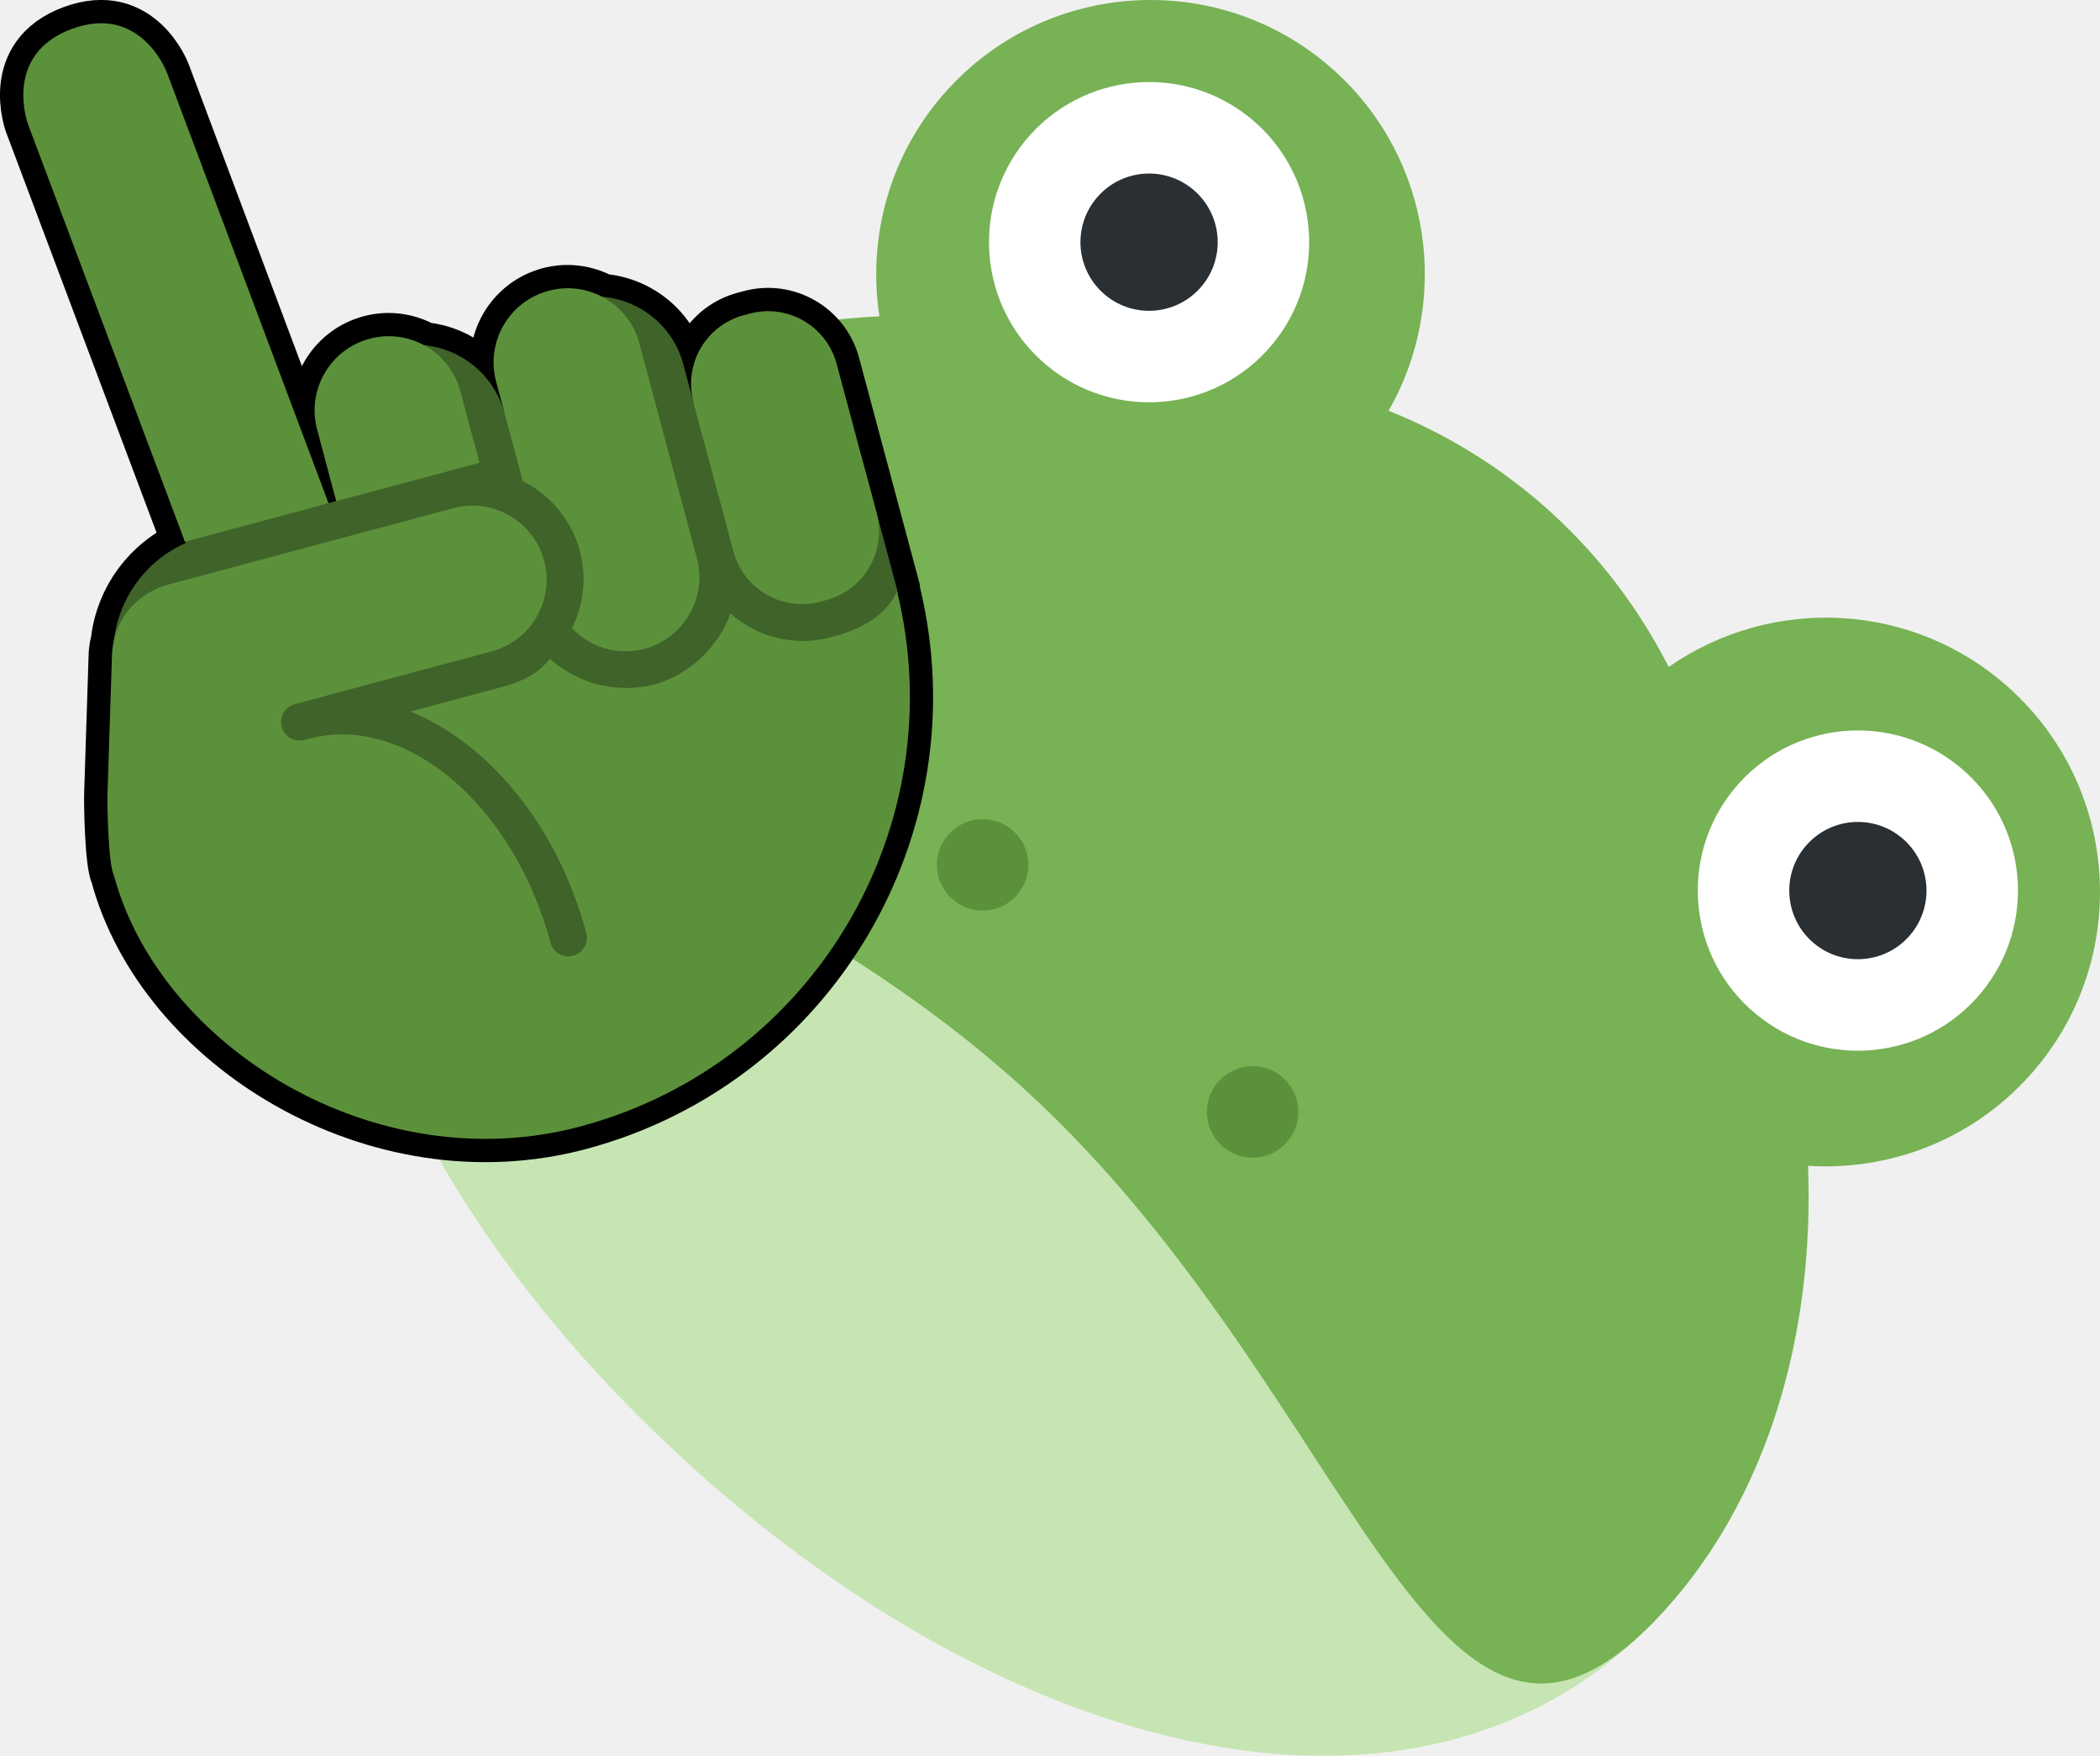
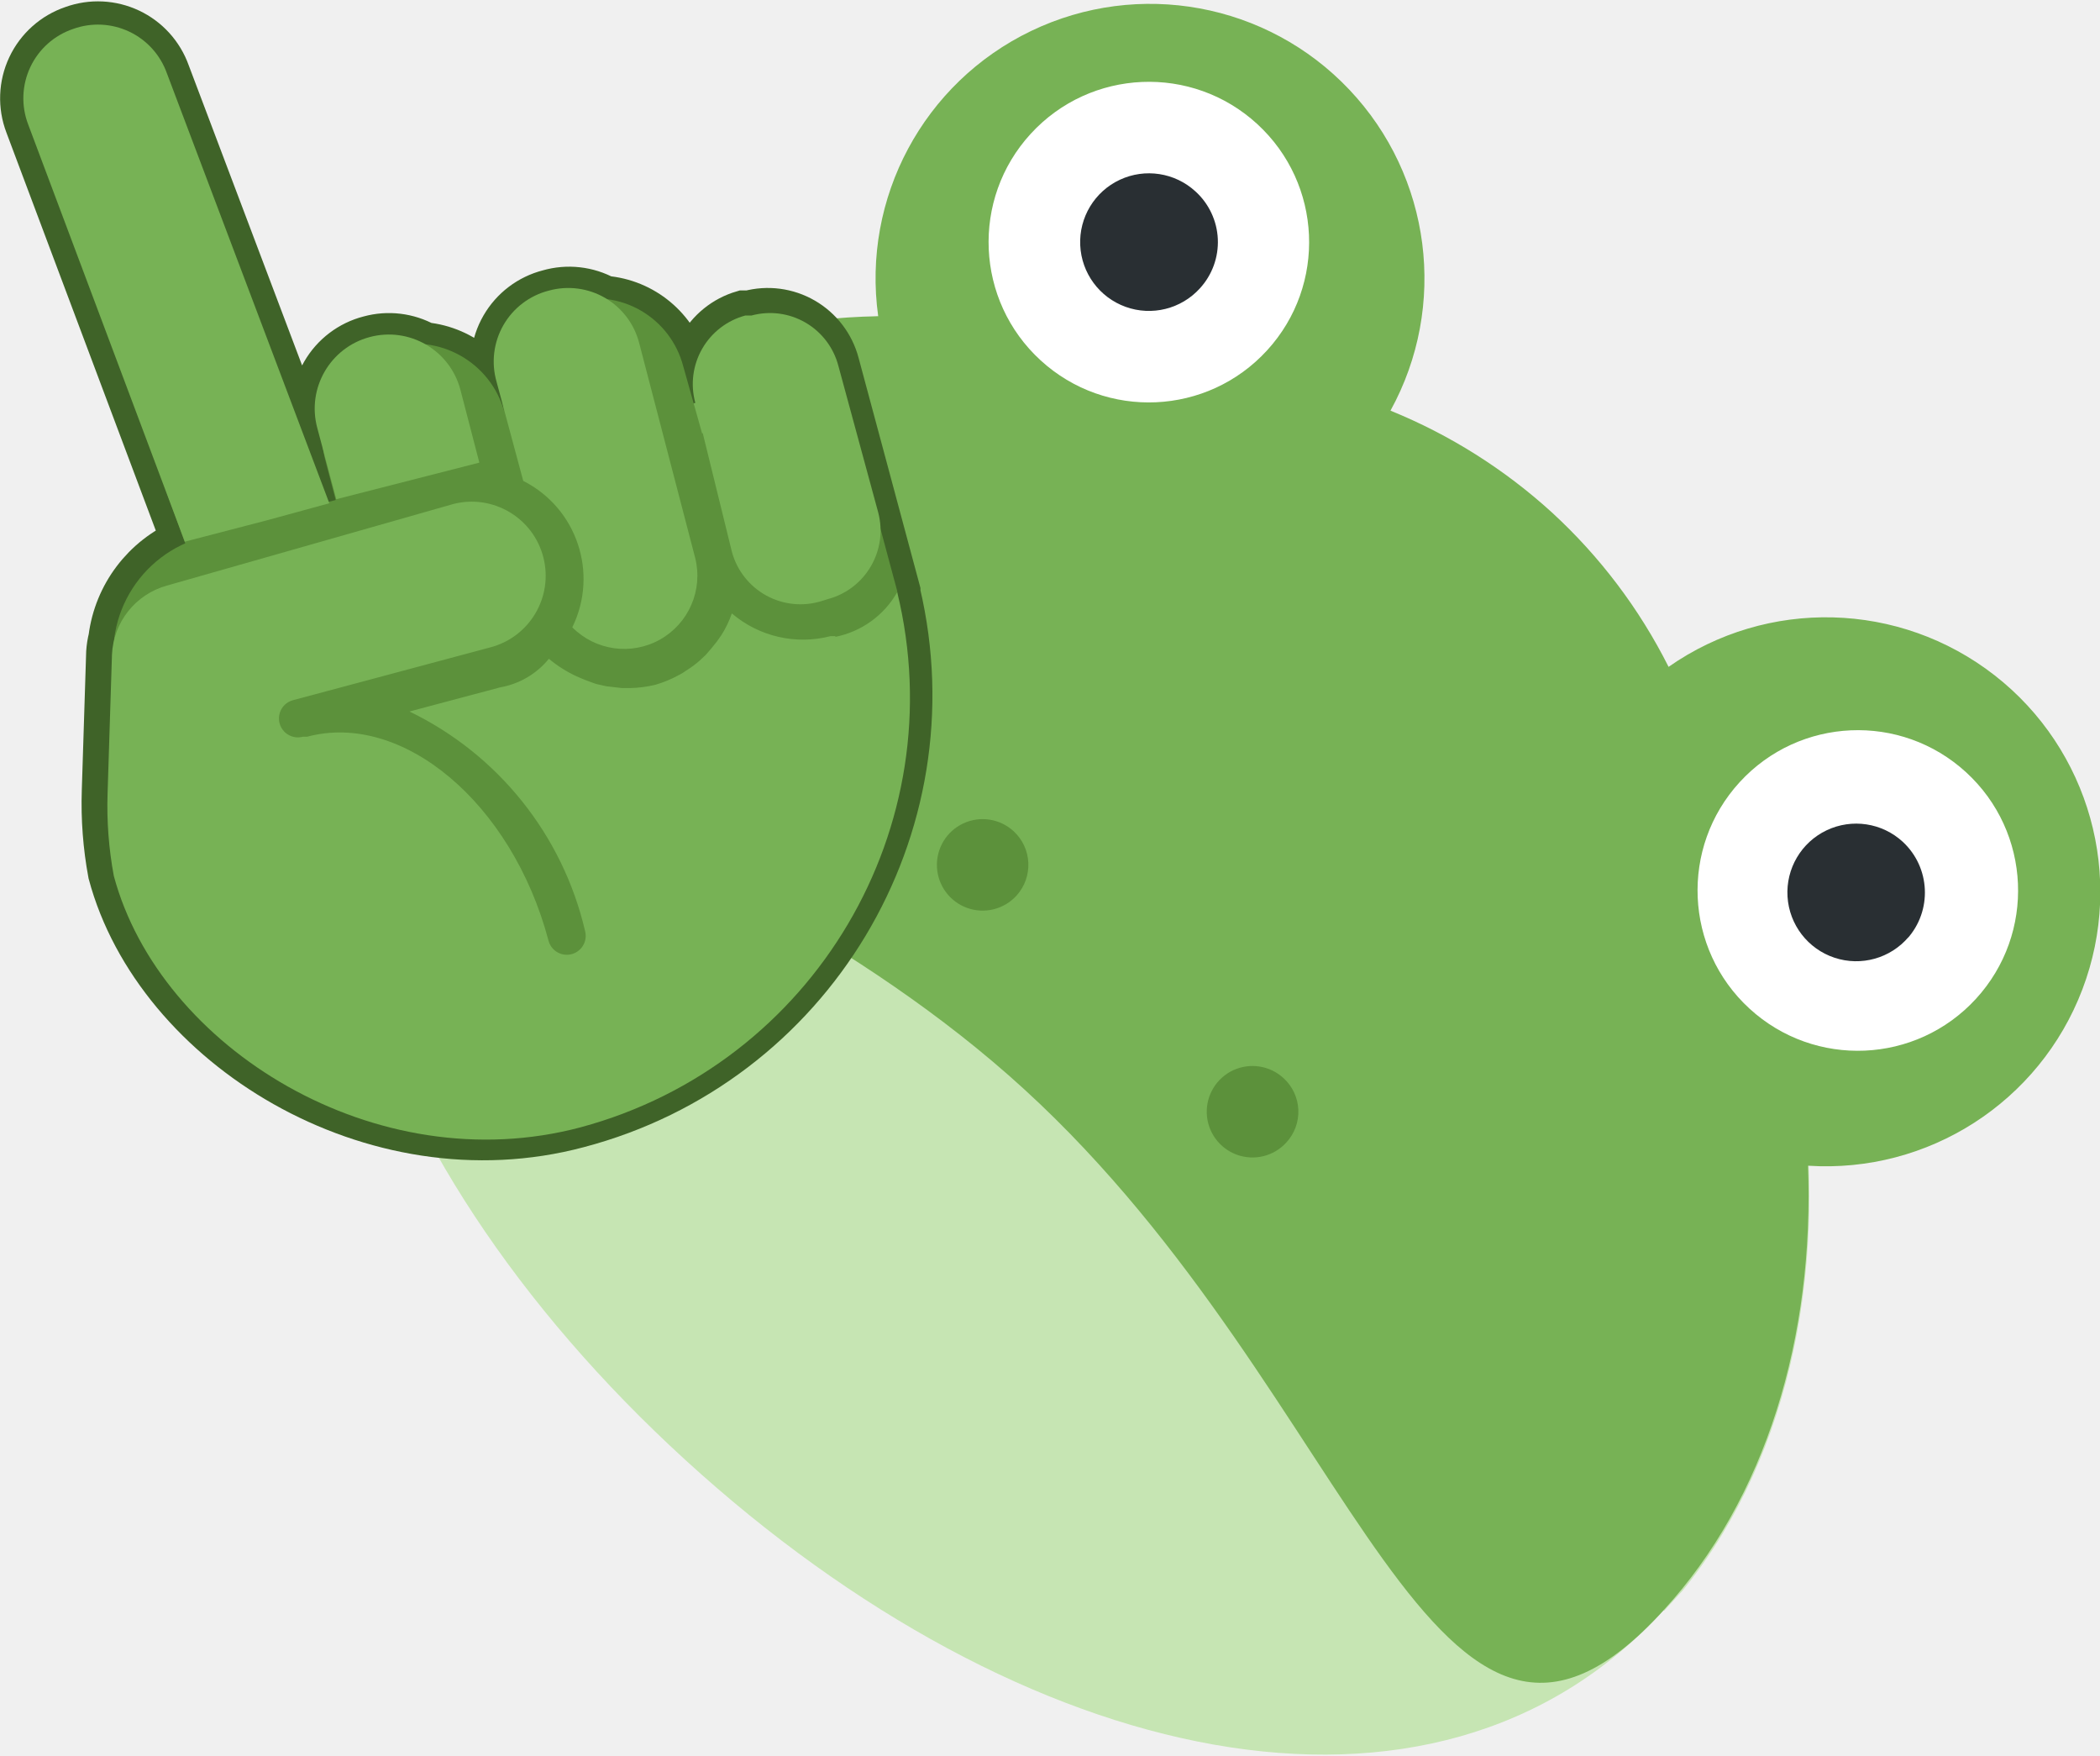
- <svg xmlns="http://www.w3.org/2000/svg" viewBox="0 0 57.39 47.973" xml:space="preserve" version="1.1" id="svg2" width="57.39" height="47.973">
-   <defs id="defs6">
-     <clipPath id="clipPath16" clipPathUnits="userSpaceOnUse">
-       <path id="path18" d="M 0,36 H 36 V 0 H 0 Z" />
+ <svg xmlns="http://www.w3.org/2000/svg" viewBox="0 0 57.39 47.97">
+   <defs>
+     <style>.cls-1,.cls-9{fill:none;}.cls-2{clip-path:url(#clip-path);}.cls-3{clip-path:url(#clip-path-2);}.cls-4{fill:#c6e5b3;}.cls-5{fill:#77b255;}.cls-6{fill:#fff;}.cls-7{fill:#292f33;}.cls-8{fill:#5c913b;}.cls-9{stroke:#3f6328;stroke-width:1.27px;}</style>
+     <clipPath id="clip-path" transform="translate(0 0)">
+       <rect class="cls-1" width="57.39" height="47.97" />
    </clipPath>
-     <clipPath id="clipPath16-1" clipPathUnits="userSpaceOnUse">
-       <path id="path18-2" d="M 0,36 H 36 V 0 H 0 Z" />
-     </clipPath>
-     <clipPath id="clipPath16-7" clipPathUnits="userSpaceOnUse">
-       <path id="path18-9" d="M 0,36 H 36 V 0 H 0 Z" />
+     <clipPath id="clip-path-2" transform="translate(0 0)">
+       <rect class="cls-1" x="9.73" y="2.66" width="45" height="45" transform="translate(-8.09 31.96) rotate(-47.55)" />
    </clipPath>
  </defs>
-   <g transform="matrix(0.9224038,0.843606,0.843606,-0.9224038,0.4418495,26.57831)" id="g10">
-     <g id="g12">
-       <g clip-path="url(#clipPath16)" id="g14">
-         <g transform="translate(36,14)" id="g20">
-           <path id="path22" style="fill:#c6e5b3;fill-opacity:1;fill-rule:nonzero;stroke:none" d="m 0,0 c 0,-7.456 -8.059,-12 -18,-12 -9.941,0 -18,4.544 -18,12 0,7.456 8.059,15 18,15 C -8.059,15 0,7.456 0,0" />
+   <g id="Ebene_2" data-name="Ebene 2">
+     <g id="svg2">
+       <g class="cls-2">
+         <g id="g10">
+           <g id="g12">
+             <g class="cls-3">
+               <g id="g14">
+                 <g id="g20">
+                   <path id="path22" class="cls-4" d="M45.46,44c-6.29,6.88-17.56,4.27-26.73-4.11S6,20.54,12.25,13.66s20.09-7,29.26,1.35,10.24,22.15,4,29" transform="translate(0 0)" />
+                 </g>
+                 <g id="g24">
+                   <path id="path26" class="cls-5" d="M49.41,31.85A7.5,7.5,0,1,0,45.6,18.22,14.66,14.66,0,0,0,42.41,14,14.85,14.85,0,0,0,38,11.22,7.5,7.5,0,1,0,24,8.64a17.06,17.06,0,0,0-11.78,5C6,20.54,18.84,21.39,28,29.77S39.17,50.91,45.46,44c2.8-3.05,4.13-7.47,3.95-12.18" transform="translate(0 0)" />
+                 </g>
+                 <g id="g28">
+                   <path id="path30" class="cls-6" d="M34.63,9.57a4.38,4.38,0,1,1-.27-6.18,4.38,4.38,0,0,1,.27,6.18" transform="translate(0 0)" />
+                 </g>
+                 <g id="g32">
+                   <path id="path34" class="cls-7" d="M32.79,7.88a1.88,1.88,0,1,1-.12-2.65,1.87,1.87,0,0,1,.12,2.65" transform="translate(0 0)" />
+                 </g>
+                 <g id="g36">
+                   <path id="path38" class="cls-6" d="M54,27.29a4.38,4.38,0,1,1-.27-6.19A4.38,4.38,0,0,1,54,27.29" transform="translate(0 0)" />
+                 </g>
+                 <g id="g40">
+                   <path id="path42" class="cls-7" d="M52.16,25.6A1.88,1.88,0,1,1,52,23a1.89,1.89,0,0,1,.12,2.65" transform="translate(0 0)" />
+                 </g>
+                 <g id="g44">
+                   <path id="path46" class="cls-8" d="M27.78,24.47a1.25,1.25,0,1,1-.08-1.76,1.25,1.25,0,0,1,.08,1.76" transform="translate(0 0)" />
+                 </g>
+                 <g id="g48">
+                   <path id="path50" class="cls-8" d="M35.15,31.22a1.25,1.25,0,1,1-.07-1.76,1.24,1.24,0,0,1,.07,1.76" transform="translate(0 0)" />
+                 </g>
+               </g>
+             </g>
+           </g>
        </g>
-         <g transform="translate(31.7549,23.3242)" id="g24">
-           <path id="path26" style="fill:#77b255;fill-opacity:1;fill-rule:nonzero;stroke:none" d="m 0,0 c 1.368,1.1 2.245,2.785 2.245,4.676 0,3.313 -2.686,6 -6,6 -2.861,0 -5.25,-2.005 -5.85,-4.685 -1.289,0.483 -2.684,0.758 -4.15,0.758 -1.465,0 -2.861,-0.275 -4.149,-0.758 -0.601,2.68 -2.99,4.685 -5.851,4.685 -3.313,0 -6,-2.687 -6,-6 0,-1.891 0.878,-3.576 2.245,-4.676 -2.645,-2.68 -4.245,-6.009 -4.245,-9.324 0,-7.456 8.059,-1 18,-1 9.942,0 18,-6.456 18,1 C 4.245,-6.009 2.646,-2.68 0,0" />
-         </g>
-         <g transform="translate(11,28.5)" id="g28">
-           <path id="path30" style="fill:#ffffff;fill-opacity:1;fill-rule:nonzero;stroke:none" d="M 0,0 C 0,-1.933 -1.567,-3.5 -3.5,-3.5 -5.433,-3.5 -7,-1.933 -7,0 -7,1.933 -5.433,3.5 -3.5,3.5 -1.567,3.5 0,1.933 0,0" />
-         </g>
-         <g transform="translate(9,28.5)" id="g32">
-           <path id="path34" style="fill:#292f33;fill-opacity:1;fill-rule:nonzero;stroke:none" d="M 0,0 C 0,-0.829 -0.671,-1.5 -1.5,-1.5 -2.329,-1.5 -3,-0.829 -3,0 -3,0.829 -2.329,1.5 -1.5,1.5 -0.671,1.5 0,0.829 0,0" />
-         </g>
-         <g transform="translate(32,28.5)" id="g36">
-           <path id="path38" style="fill:#ffffff;fill-opacity:1;fill-rule:nonzero;stroke:none" d="M 0,0 C 0,-1.933 -1.566,-3.5 -3.5,-3.5 -5.434,-3.5 -7,-1.933 -7,0 -7,1.933 -5.434,3.5 -3.5,3.5 -1.566,3.5 0,1.933 0,0" />
-         </g>
-         <g transform="translate(30,28.5)" id="g40">
-           <path id="path42" style="fill:#292f33;fill-opacity:1;fill-rule:nonzero;stroke:none" d="M 0,0 C 0,-0.829 -0.672,-1.5 -1.5,-1.5 -2.328,-1.5 -3,-0.829 -3,0 -3,0.829 -2.328,1.5 -1.5,1.5 -0.672,1.5 0,0.829 0,0" />
-         </g>
-         <g transform="translate(15,16)" id="g44">
-           <path id="path46" style="fill:#5c913b;fill-opacity:1;fill-rule:nonzero;stroke:none" d="m 0,0 c 0,-0.553 -0.448,-1 -1,-1 -0.552,0 -1,0.447 -1,1 0,0.553 0.448,1 1,1 0.552,0 1,-0.447 1,-1" />
-         </g>
-         <g transform="translate(23,16)" id="g48">
-           <path id="path50" style="fill:#5c913b;fill-opacity:1;fill-rule:nonzero;stroke:none" d="m 0,0 c 0,-0.553 -0.447,-1 -1,-1 -0.553,0 -1,0.447 -1,1 0,0.553 0.447,1 1,1 0.553,0 1,-0.447 1,-1" />
+         <g id="layer1">
+           <g id="g75">
+             <path id="path2459" class="cls-9" d="M2,.79A2,2,0,0,0,.77,3.4L5.05,14.8h0l0,0a3.32,3.32,0,0,0-2,2.64,2.16,2.16,0,0,0-.06.38l-.12,3.79a10.42,10.42,0,0,0,.17,2.25c1.26,4.7,7.16,8.36,12.75,6.87A12.14,12.14,0,0,0,24.52,16.2s0,0,0-.05l-.93-3.46-.74-2.75a1.93,1.93,0,0,0-2.37-1.37l-.17,0A1.94,1.94,0,0,0,19,11l-.28-1a2.48,2.48,0,0,0-2.2-1.83A2,2,0,0,0,15,8a2,2,0,0,0-1.43,2.48l.22.84A2.51,2.51,0,0,0,11.6,9.44a2,2,0,0,0-1.5-.18,2,2,0,0,0-1.43,2.48l.23.87.29,1.08L9,13.75,4.56,2A2,2,0,0,0,2,.79Z" transform="translate(0 0)" />
+             <g id="g1123">
+               <g id="g20-37">
+                 <path id="path22-5" class="cls-8" d="M20.7,11l-.32.08a2.36,2.36,0,0,0-1.19.77L18.67,10a2.48,2.48,0,0,0-3.05-1.76l-.07,0a2.5,2.5,0,0,0-1.77,3v0A2.53,2.53,0,0,0,8.9,12.61L10,16.82a5.81,5.81,0,0,0-.76.54L7.38,12.41l-2.84,1L8,22.91l-.63-.38a3.85,3.85,0,0,0,.08.47l.29,1.09A5.51,5.51,0,0,0,14.53,28l.12,0a5.51,5.51,0,0,0,4-6.36,2.67,2.67,0,0,0,.48-.08l.07,0A2.48,2.48,0,0,0,21,19.37a2.33,2.33,0,0,0,1.63.15l.32-.08c1.26-.34,1.6-3.17,1.57-3.29l-.93-3.46A2.36,2.36,0,0,0,20.7,11" transform="translate(0 0)" />
+               </g>
+               <g id="g24-9">
+                 <path id="path26-2" class="cls-8" d="M19,15A3.33,3.33,0,0,1,16.61,19L7.39,21.51a3.32,3.32,0,0,1-4.07-2.35l-.11-.42a3.31,3.31,0,0,1,2.35-4.07l9.22-2.47a3.32,3.32,0,0,1,4.08,2.35Z" transform="translate(0 0)" />
+               </g>
+               <path id="path28" class="cls-8" d="M12.65,14.86,6.78,16.44l-.52-2,5.87-1.57Z" transform="translate(0 0)" />
+               <g id="g30">
+                 <path id="path32" class="cls-5" d="M4.56,2A2,2,0,0,0,2,.79,2,2,0,0,0,.77,3.4L5.05,14.8l.23-.06,2-.52L9,13.75Z" transform="translate(0 0)" />
+               </g>
+               <g id="g34">
+                 <path id="path36" class="cls-5" d="M24,14a1.94,1.94,0,0,1-1.38,2.37l-.16.05A1.94,1.94,0,0,1,20,15.07L19,11a1.94,1.94,0,0,1,1.37-2.38l.17,0a1.93,1.93,0,0,1,2.37,1.37Z" transform="translate(0 0)" />
+               </g>
+               <g id="g38">
+                 <path id="path40" class="cls-5" d="M15,7.94a2,2,0,0,0-1.43,2.49l.73,2.71a3,3,0,0,1,1.34,4A2,2,0,0,0,19,15.25L17.47,9.38A2,2,0,0,0,15,7.94" transform="translate(0 0)" />
+               </g>
+               <g id="g42">
+                 <path id="path44" class="cls-5" d="M22.83,17.38l-.13,0A3,3,0,0,1,20,16.76a2.77,2.77,0,0,1-.29.6l-.12.17q-.14.18-.3.36l-.17.16a2.88,2.88,0,0,1-.38.28,1.08,1.08,0,0,1-.18.11,3.17,3.17,0,0,1-.65.27,3.26,3.26,0,0,1-.69.09H17l-.43-.05-.27-.06q-.27-.09-.54-.21A3.44,3.44,0,0,1,15,18h0a2.21,2.21,0,0,1-1.33.78l-2.48.66a8.91,8.91,0,0,1,4.8,6,.51.51,0,0,1-1,.26c-1-3.77-4-6.27-6.6-5.57l-.12,0a.51.51,0,1,1-.26-1l1.46-.39,3.92-1.05a2,2,0,0,0-1-3.92L4.56,16a2.05,2.05,0,0,0-1.5,1.89l-.12,3.79a10.42,10.42,0,0,0,.17,2.25c1.26,4.7,7.17,8.36,12.76,6.87a12.16,12.16,0,0,0,8.65-14.62,2.51,2.51,0,0,1-1.69,1.22" transform="translate(0 0)" />
+               </g>
+               <g id="g46">
+                 <path id="path48" class="cls-5" d="M13.1,12.64l-.52-2a2,2,0,0,0-3.91,1.05l.52,1.95Z" transform="translate(0 0)" />
+               </g>
+             </g>
+           </g>
        </g>
      </g>
    </g>
  </g>
-   <g id="layer2" transform="translate(2.5584054e-7,-0.00452483)" />
-   <g id="layer1" transform="translate(2.5584054e-7,-0.00452483)">
-     <g id="g75" transform="rotate(-15,-28.20207,100.769)">
-       <path id="path2459" d="m 26.803,12.009 c -2.015,0.19 -1.824,2.207 -1.824,2.207 l 1.189,12.126 h 0.01 l 0.005,0.05 c -1.176,0.182 -2.145,0.97 -2.576,2.043 -0.058,0.109 -0.114,0.223 -0.157,0.353 l -1.1,3.631 c -0.104,0.339 -0.484,1.893 -0.416,2.217 0,4.87 4.754,9.934 10.541,9.934 6.608,0 11.973,-5.275 12.139,-11.842 8.83e-4,-0.005 0.015,-0.037 0.015,-0.04 V 29.105 26.258 c 0,-1.072 -0.866,-1.941 -1.938,-1.941 h -0.172 c -1.072,0 -1.941,0.868 -1.941,1.941 v -1.075 c 0,-1.082 -0.692,-1.995 -1.655,-2.342 -0.362,-0.34 -0.848,-0.55 -1.384,-0.55 -1.118,0 -2.026,0.907 -2.026,2.026 v 0.876 c -0.011,-1.071 -0.688,-1.974 -1.635,-2.334 -0.364,-0.35 -0.855,-0.567 -1.401,-0.567 -1.118,0 -2.026,0.907 -2.026,2.026 v 0.901 1.125 h -0.221 L 29.013,13.836 c 0,0 -0.192,-2.016 -2.21,-1.827 z" style="fill:#5c913b;fill-opacity:1;fill-rule:nonzero;stroke:#000000;stroke-width:1.274;stroke-miterlimit:4;stroke-dasharray:none;stroke-opacity:1" />
-       <g transform="matrix(1.197087,0,0,1.197087,-9.174311,-8.980475)" id="g1123">
-         <g id="g20-37" transform="matrix(0.845999,0,0,-0.845999,42.97006,29.83763)" style="fill:#3f6328;fill-opacity:1">
-           <path d="M 0,0 H -0.326 C -0.824,0 -1.284,-0.158 -1.663,-0.424 V 1.535 C -1.663,2.896 -2.767,4 -4.128,4 h -0.07 C -5.56,4 -6.663,2.896 -6.663,1.535 V 1.5 c 0,1.381 -1.119,2.5 -2.5,2.5 -1.381,0 -2.5,-1.119 -2.5,-2.5 v -4.309 c -0.298,-0.082 -0.585,-0.19 -0.86,-0.319 l -0.536,5.206 -2.958,-0.187 0.895,-10 -0.502,0.525 c -0.013,-0.155 -0.039,-0.308 -0.039,-0.467 v -1.117 c 0,-3.005 2.436,-5.441 5.441,-5.441 h 0.117 c 2.873,0 5.22,2.227 5.422,5.048 0.157,-0.031 0.319,-0.048 0.485,-0.048 h 0.07 c 1.044,0 1.932,0.651 2.291,1.567 0.408,-0.349 0.932,-0.567 1.511,-0.567 H 0 c 1.291,0 2.337,2.609 2.337,2.734 v 3.538 C 2.337,-1.046 1.291,0 0,0" style="fill:#3f6328;fill-opacity:1;fill-rule:nonzero;stroke:none" id="path22-5" />
-         </g>
-         <g id="g24-9" transform="matrix(0.845999,0,0,-0.845999,40.71708,32.64745)" style="fill:#3f6328;fill-opacity:1">
-           <path d="m 0,0 c 0,-1.816 -1.472,-3.288 -3.288,-3.288 h -9.424 C -14.528,-3.288 -16,-1.816 -16,0 v 0.424 c 0,1.816 1.472,3.288 3.288,3.288 h 9.424 C -1.472,3.712 0,2.24 0,0.424 Z" style="fill:#3f6328;fill-opacity:1;fill-rule:nonzero;stroke:none" id="path26-2" />
-         </g>
-         <path d="m 35.641,31.199 h -5.076 v -1.692 h 5.076 z" style="fill:#3f6328;fill-opacity:1;fill-rule:nonzero;stroke:none;stroke-width:0.846" id="path28" />
-         <g id="g30" transform="matrix(0.845999,0,0,-0.845999,31.89974,19.05986)" style="fill:#5c913b;fill-opacity:1">
-           <path d="M 0,0 C 0,0 -0.188,1.991 -2.18,1.804 -4.17,1.616 -3.982,-0.375 -3.982,-0.375 l 1.175,-11.974 h 0.229 2 1.783 z" style="fill:#5c913b;fill-opacity:1;fill-rule:nonzero;stroke:none" id="path32" />
-         </g>
-         <g id="g34" transform="matrix(0.845999,0,0,-0.845999,44.94707,32.9614)" style="fill:#5c913b;fill-opacity:1">
-           <path d="M 0,0 C 0,-1.059 -0.857,-1.917 -1.916,-1.917 H -2.084 C -3.143,-1.917 -4,-1.059 -4,0 v 4.166 c 0,1.059 0.857,1.917 1.916,1.917 h 0.168 C -0.857,6.083 0,5.225 0,4.166 Z" style="fill:#5c913b;fill-opacity:1;fill-rule:nonzero;stroke:none" id="path36" />
-         </g>
-         <g id="g38" transform="matrix(0.845999,0,0,-0.845999,39.02508,26.12319)" style="fill:#5c913b;fill-opacity:1">
-           <path d="M 0,0 C -1.104,0 -2,-0.895 -2,-2 V -4.778 C -1.391,-5.327 -1,-6.114 -1,-7 -1,-7.753 -1.287,-8.433 -1.745,-8.959 -1.404,-9.576 -0.755,-10 0,-10 c 1.105,0 2,0.896 2,2 v 6 C 2,-0.895 1.105,0 0,0" style="fill:#5c913b;fill-opacity:1;fill-rule:nonzero;stroke:none" id="path40" />
-         </g>
-         <g id="g42" transform="matrix(0.845999,0,0,-0.845999,43.30795,35.42918)" style="fill:#5c913b;fill-opacity:1">
-           <path d="M 0,0 H -0.125 C -1.149,0 -2.05,0.526 -2.575,1.322 -2.698,1.14 -2.846,0.977 -3.006,0.825 -3.055,0.779 -3.108,0.74 -3.161,0.697 -3.28,0.599 -3.404,0.509 -3.538,0.429 -3.604,0.39 -3.67,0.355 -3.739,0.32 -3.879,0.251 -4.024,0.195 -4.175,0.148 -4.242,0.128 -4.306,0.102 -4.375,0.087 -4.597,0.034 -4.825,0 -5.062,0 -5.299,0 -5.523,0.036 -5.743,0.089 -5.819,0.106 -5.892,0.131 -5.966,0.155 -6.102,0.199 -6.234,0.254 -6.361,0.316 -6.443,0.356 -6.524,0.393 -6.602,0.44 -6.766,0.54 -6.92,0.653 -7.061,0.781 -7.264,0.965 -7.445,1.168 -7.592,1.399 -7.591,1.4 -7.59,1.401 -7.589,1.402 -7.79,1.287 -8.063,1 -9.063,1 H -11.6 c 1.809,-1.365 3.037,-3.99 3.037,-7 0,-0.276 -0.223,-0.5 -0.5,-0.5 -0.276,0 -0.5,0.224 -0.5,0.5 0,3.859 -2.186,7 -4.875,7 h -0.125 c -0.276,0 -0.5,0.224 -0.5,0.5 0,0.276 0.224,0.5 0.5,0.5 h 1.5 4 c 1.105,0 2.001,0.896 2.001,2 0,1.105 -0.896,2 -2.001,2 h -7.999 c -0.5,0 -1.532,-0.266 -1.914,-1.415 L -20.062,1 c -0.103,-0.335 -0.479,-1.871 -0.411,-2.191 0,-4.809 4.696,-9.809 10.41,-9.809 6.538,0 11.844,5.231 11.987,11.734 C 1.469,0.187 0.739,0 0,0" style="fill:#5c913b;fill-opacity:1;fill-rule:nonzero;stroke:none" id="path44" />
-         </g>
-         <g id="g46" transform="matrix(0.845999,0,0,-0.845999,36.48708,29.50719)" style="fill:#5c913b;fill-opacity:1">
-           <path d="M 0,0 V 2 C 0,3.105 -0.895,4 -2,4 -3.104,4 -4,3.105 -4,2 V 0 Z" style="fill:#5c913b;fill-opacity:1;fill-rule:nonzero;stroke:none" id="path48" />
-         </g>
-       </g>
-     </g>
-     <g style="fill:#3f6328;fill-opacity:1" transform="matrix(0.7948788,0,0,-0.7948788,42.91057,30.81201)" id="g2399" />
-     <g style="fill:#3f6328;fill-opacity:1" transform="matrix(0.7948788,0,0,-0.7948788,40.79373,33.45205)" id="g2403" />
-     <g style="fill:#5c913b;fill-opacity:1" transform="matrix(0.7948788,0,0,-0.7948788,32.50918,20.6855)" id="g2409" />
-     <g style="fill:#5c913b;fill-opacity:1" transform="matrix(0.7948788,0,0,-0.7948788,44.76812,33.74703)" id="g2413" />
-     <g style="fill:#5c913b;fill-opacity:1" transform="matrix(0.7948788,0,0,-0.7948788,39.20397,27.32202)" id="g2417" />
-     <g style="fill:#5c913b;fill-opacity:1" transform="matrix(0.7948788,0,0,-0.7948788,43.22804,36.06569)" id="g2421" />
-     <g style="fill:#5c913b;fill-opacity:1" transform="matrix(0.7948788,0,0,-0.7948788,36.81933,30.50154)" id="g2425" />
-   </g>
</svg>
